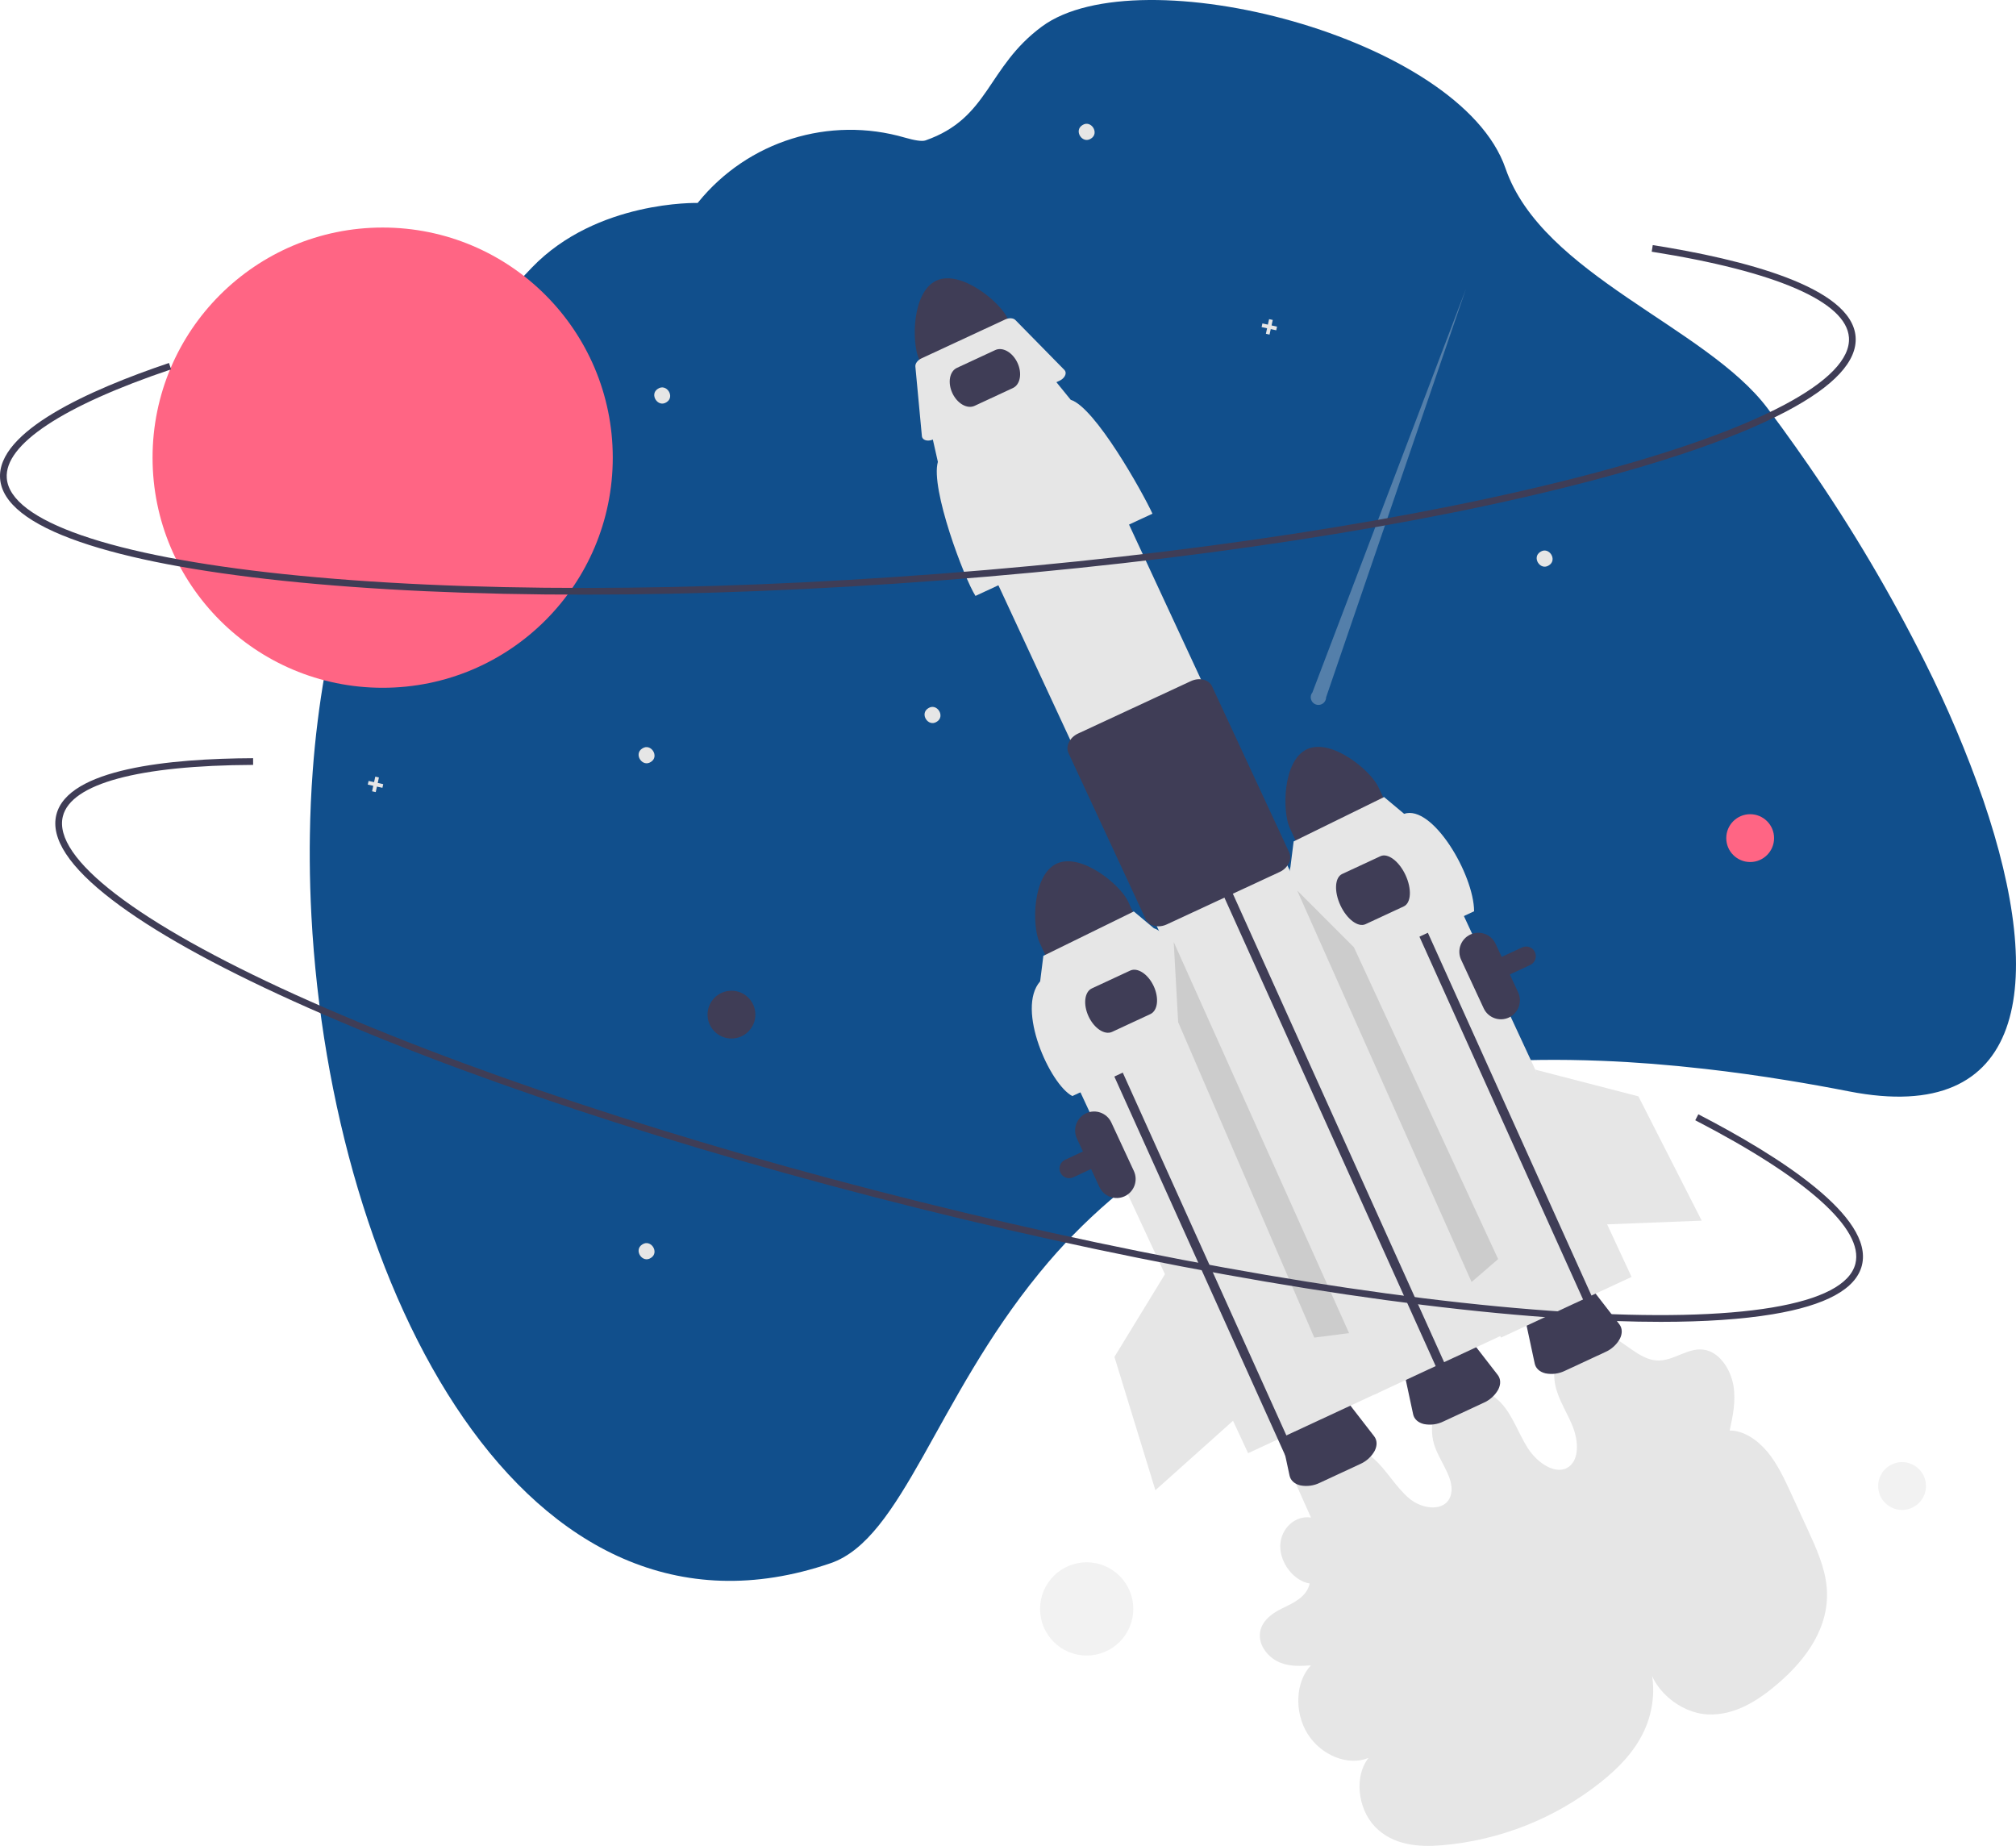
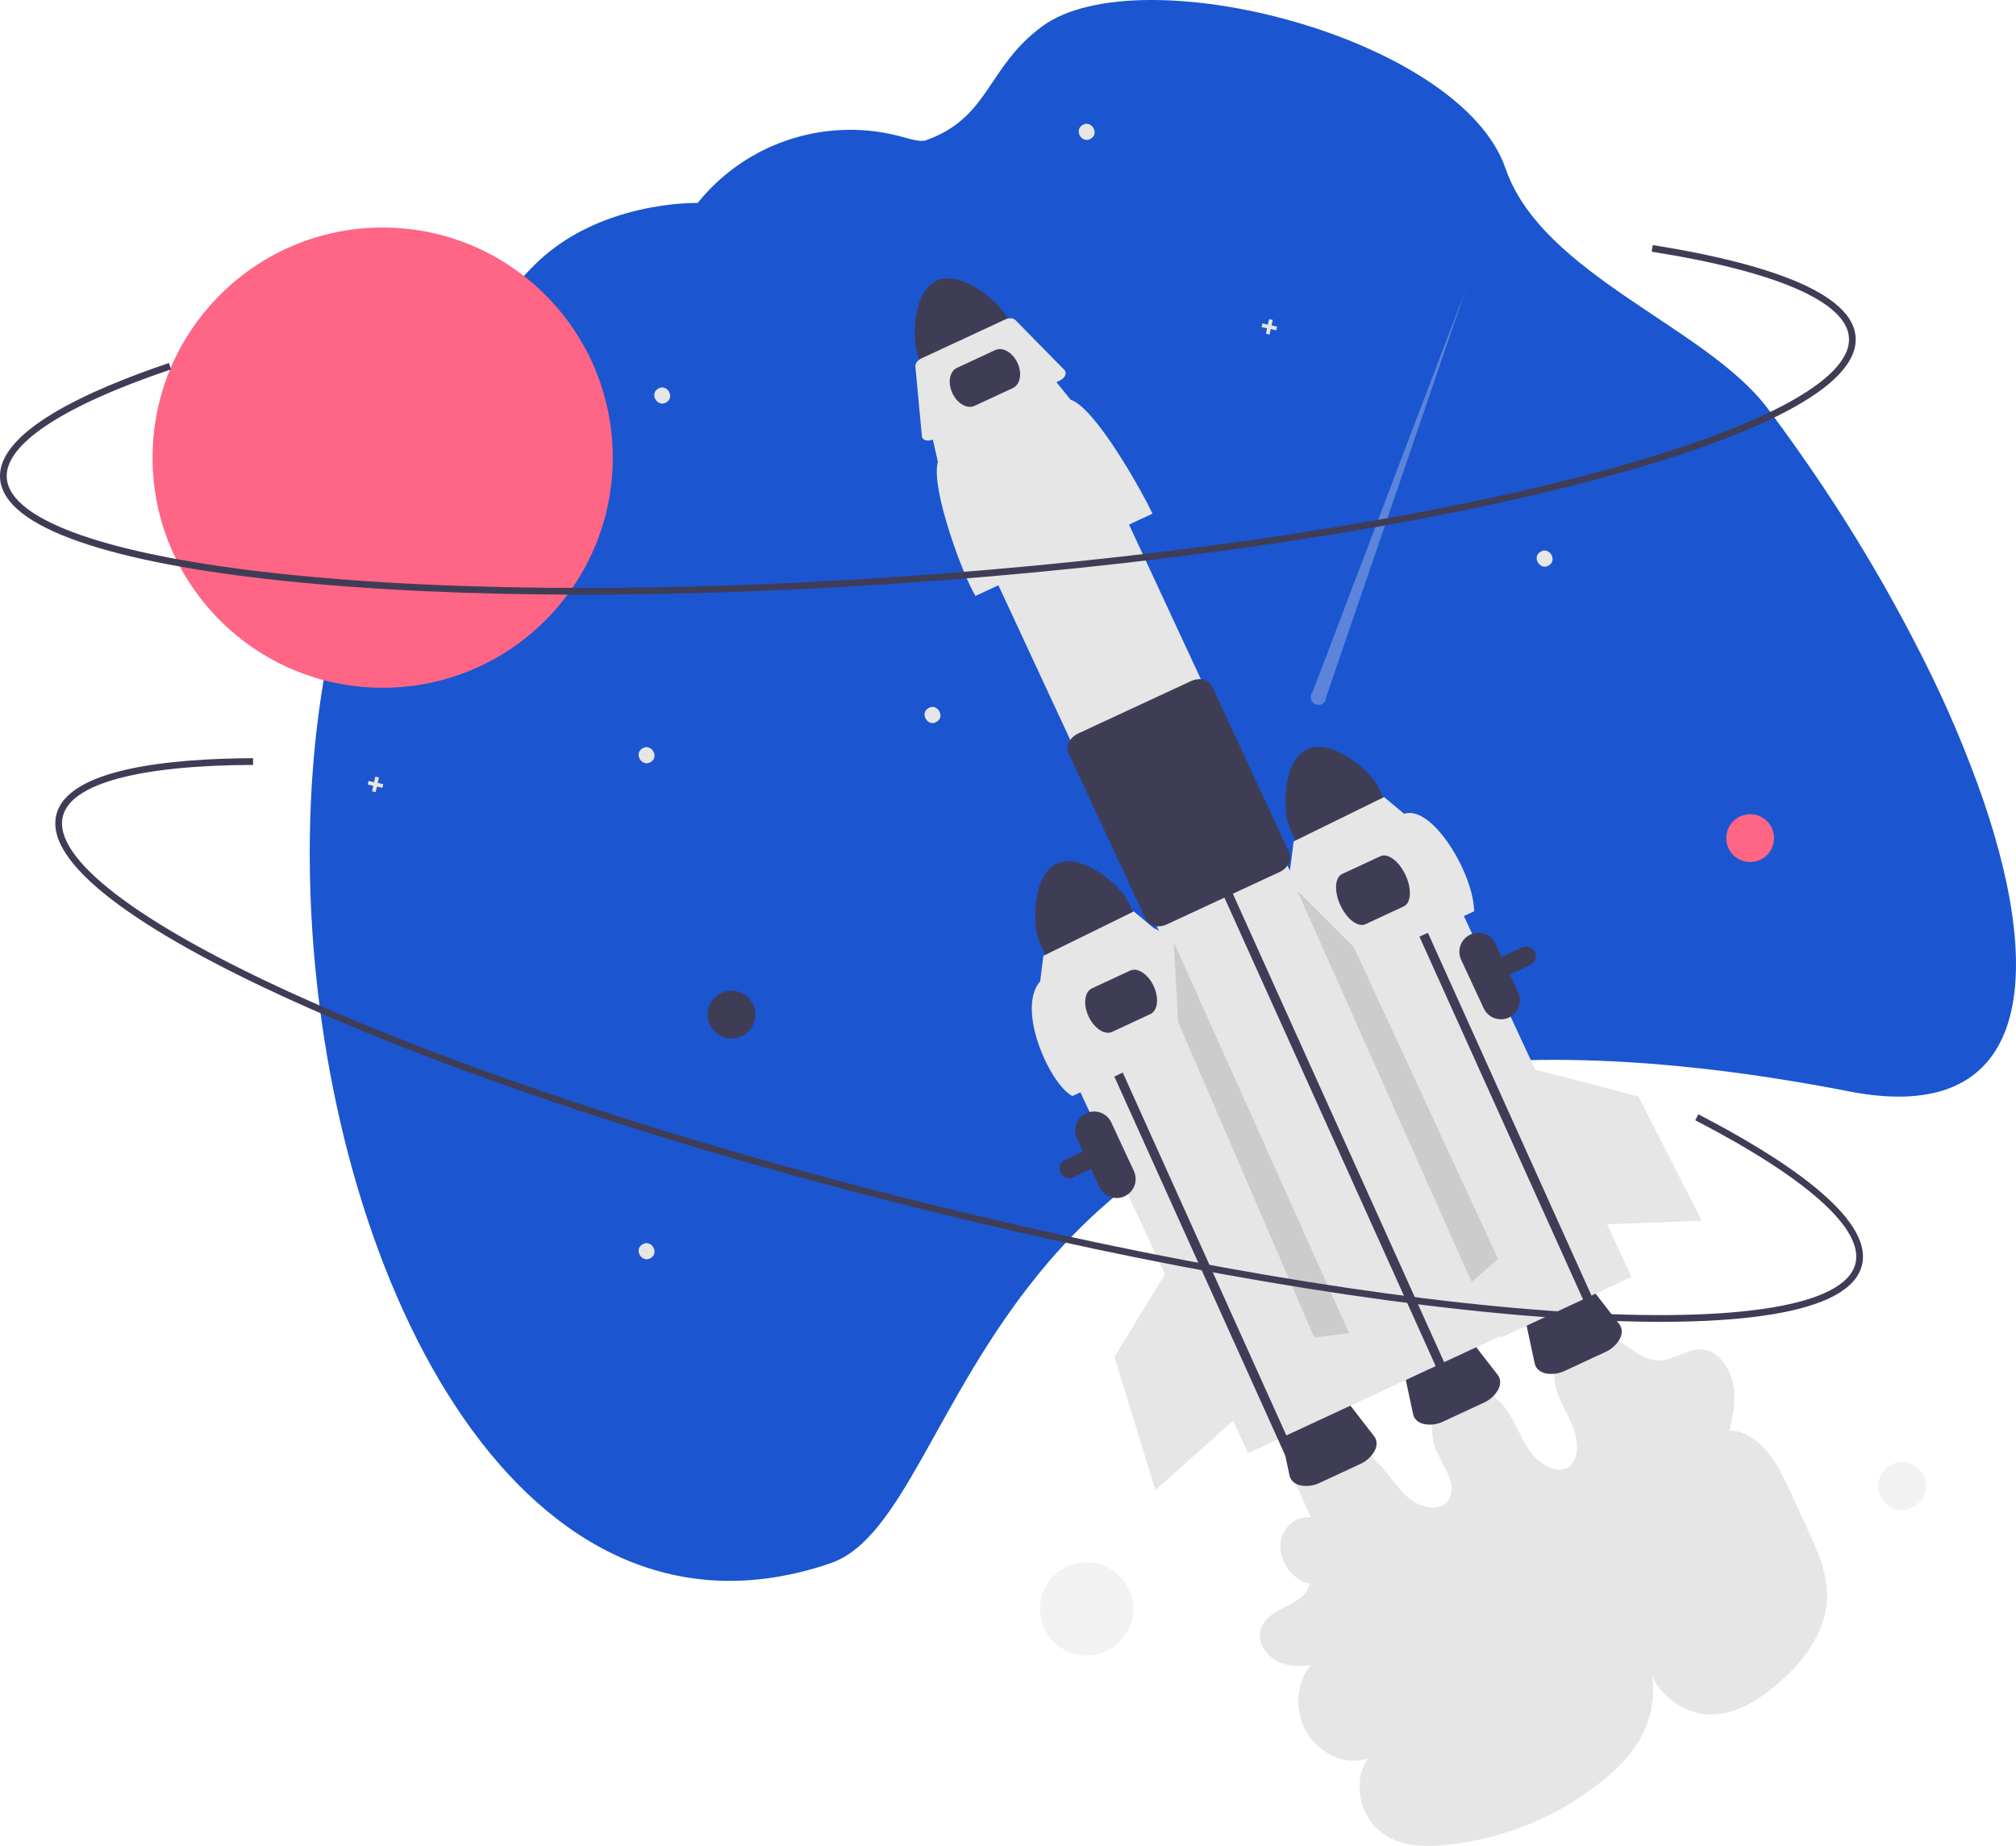
<svg xmlns="http://www.w3.org/2000/svg" id="a13970f5-fcb6-45bc-88b6-f9395b0a599f" data-name="Layer 1" width="902.419" height="826.207" viewBox="0 0 902.419 826.207">
  <path d="M726.95,696.708l8.672,19.444c-7.049-1.122-13.604,4.898-13.751,12.629s6.14,15.774,13.189,16.873c-1.347,6.002-7.161,8.649-12.207,11.075s-10.485,6.45-10.11,12.845c.301,5.135,4.548,9.669,9.058,11.492s9.241,1.543,13.809,1.237c-6.921,7.24-7.596,20.848-1.517,30.611s18.217,14.569,27.305,10.811c-6.422,7.989-5.027,22.618,2.943,30.862,8.034,8.311,19.678,9.115,29.857,8.24a132.238,132.238,0,0,0,71.007-28.14c7.782-6.183,15.05-13.456,19.49-22.941s5.747-21.496,1.612-32.29c1.115,13.522,14.65,24.203,26.826,24.8s22.807-6.261,31.841-14.081c12.014-10.4,23.137-24.979,21.488-42.967-.816-8.905-4.706-17.469-8.521-25.765l-7.396-16.083c-2.986-6.493-6.039-13.095-10.533-18.544s-10.731-9.667-16.973-9.626c1.427-6.52,2.861-13.283,1.665-20.211s-5.776-14.101-12.004-15.723c-7.927-2.065-14.645,5.25-22.616,4.561-7.671-.664-14.01-8.362-21.459-11.412a17.178,17.178,0,0,0-18.537,3.206c-4.722,4.61-6.69,12.398-4.996,19.767,1.484,6.455,5.435,12.149,7.832,18.375s2.77,14.231-1.835,17.631c-5.557,4.103-14.014-1.48-18.356-8.235s-6.834-14.933-12.324-20.614c-6.479-6.705-16.621-8.276-23.293-3.608s-9.222,15.119-5.859,24.004c2.75,7.264,9.049,14.614,6.864,21.454-2.309,7.23-12.413,6.314-18.507,1.205s-10.141-12.806-16.161-18.03c-6.114-5.306-14.098-7.63-21.107-6.146a21.731,21.731,0,0,0-15.573,13.915" transform="translate(-148.7907 -36.89661)" fill="#e6e6e6" />
  <path d="M867.347,642.066l-17.993,8.36a13.812,13.812,0,0,1-8.734,1.177c-2.612-.618-4.377-2.215-4.841-4.383l-4.187-19.554c-.79-3.689,2.265-8.053,7.264-10.376l9.937-4.617c4.999-2.323,10.305-1.843,12.614,1.14l12.244,15.81c1.358,1.753,1.44,4.132.228,6.527A13.812,13.812,0,0,1,867.347,642.066Z" transform="translate(-148.7907 -36.89661)" fill="#3f3d56" />
-   <path d="M309.43,280.659A353.998,353.998,0,0,1,386.932,156.602c29.006-30.112,74.15-28.861,74.15-28.861l.258-.32A87.58,87.58,0,0,1,553.893,98.509c4.304,1.235,7.615,1.783,9.189,1.232,28.707-10.047,27.358-32.724,52.126-50.993,43.367-31.987,187.211,4.654,207.494,63.514,16.439,47.705,89.82,70.827,117.236,107.317q6.431,8.559,12.618,17.316,2.901,4.068,5.737,8.198a730.428,730.428,0,0,1,52.147,88.155,514.113,514.113,0,0,1,26.101,61.684c28.591,83.582,18.814,145.855-60.021,130.47q-13.998-2.739-27.324-4.901-19.296-3.149-37.246-5.176-24.172-2.749-45.994-3.602-7.337-.295-14.405-.396c-69.67-.966-121.349,12.146-160.719,32.502q-10.011,5.163-18.973,10.923a236.054,236.054,0,0,0-26.08,19.319,254.898,254.898,0,0,0-31.422,32.197l-.522.639c-46.048,56.326-61.203,118.682-93.235,129.661C383.674,783.51,297.074,613.35,288.193,446.896q-.673-12.582-.743-25.091-.042-5.592.055-11.154c.141-9.673.567-19.285,1.281-28.78q.4-5.445.928-10.833c.388-3.873.81-7.724,1.298-11.55C294.495,331.442,300.589,304.758,309.43,280.659Z" transform="translate(-148.7907 -36.89661)" fill="#114f8c" />
+   <path d="M309.43,280.659A353.998,353.998,0,0,1,386.932,156.602c29.006-30.112,74.15-28.861,74.15-28.861l.258-.32A87.58,87.58,0,0,1,553.893,98.509c4.304,1.235,7.615,1.783,9.189,1.232,28.707-10.047,27.358-32.724,52.126-50.993,43.367-31.987,187.211,4.654,207.494,63.514,16.439,47.705,89.82,70.827,117.236,107.317q6.431,8.559,12.618,17.316,2.901,4.068,5.737,8.198a730.428,730.428,0,0,1,52.147,88.155,514.113,514.113,0,0,1,26.101,61.684c28.591,83.582,18.814,145.855-60.021,130.47q-13.998-2.739-27.324-4.901-19.296-3.149-37.246-5.176-24.172-2.749-45.994-3.602-7.337-.295-14.405-.396c-69.67-.966-121.349,12.146-160.719,32.502q-10.011,5.163-18.973,10.923a236.054,236.054,0,0,0-26.08,19.319,254.898,254.898,0,0,0-31.422,32.197l-.522.639c-46.048,56.326-61.203,118.682-93.235,129.661C383.674,783.51,297.074,613.35,288.193,446.896q-.673-12.582-.743-25.091-.042-5.592.055-11.154c.141-9.673.567-19.285,1.281-28.78q.4-5.445.928-10.833c.388-3.873.81-7.724,1.298-11.55C294.495,331.442,300.589,304.758,309.43,280.659Z" transform="translate(-148.7907 -36.89661)" fill="#1B56D0" />
  <path d="M733.834,372.24c-10.935,5.091-11.115,27.895-7.686,35.284l6.214,13.374,39.609-18.403-6.214-13.374C762.321,381.735,744.777,367.166,733.834,372.24Z" transform="translate(-148.7907 -36.89661)" fill="#3f3d56" />
  <path d="M627.393,564.256a4.333,4.333,0,0,1-4.07-5.819,4.3,4.3,0,0,1,2.243-2.44L830.12,460.958a4.33,4.33,0,0,1,5.752,2.102,4.336,4.336,0,0,1-2.103,5.752h-0L629.215,563.85A4.306,4.306,0,0,1,627.393,564.256Z" transform="translate(-148.7907 -36.89661)" fill="#3f3d56" />
  <rect x="771.788" y="414.474" width="64.474" height="217.68" transform="translate(-294.4339 350.6066) rotate(-24.9202)" fill="#e6e6e6" />
  <path d="M567.905,162.514c-10.935,5.091-11.115,27.895-7.686,35.284l6.214,13.374,39.609-18.403L599.827,179.395C596.392,172.009,578.848,157.44,567.905,162.514Z" transform="translate(-148.7907 -36.89661)" fill="#3f3d56" />
  <path d="M812.919,664.761l-17.993,8.36a13.812,13.812,0,0,1-8.734,1.177c-2.612-.618-4.377-2.215-4.841-4.383l-4.187-19.554c-.79-3.689,2.265-8.053,7.264-10.376l9.937-4.617c4.999-2.323,10.305-1.843,12.614,1.14L819.224,652.319c1.358,1.753,1.44,4.132.228,6.527A13.812,13.812,0,0,1,812.919,664.761Z" transform="translate(-148.7907 -36.89661)" fill="#3f3d56" />
  <path d="M757.601,692.207,739.608,700.566a13.812,13.812,0,0,1-8.734,1.177c-2.612-.618-4.377-2.215-4.841-4.383l-4.187-19.554c-.79-3.689,2.265-8.053,7.264-10.376l9.937-4.617c4.999-2.323,10.305-1.843,12.614,1.14l12.244,15.81c1.358,1.753,1.44,4.132.228,6.527A13.812,13.812,0,0,1,757.601,692.207Z" transform="translate(-148.7907 -36.89661)" fill="#3f3d56" />
  <rect x="668.302" y="227.978" width="64.474" height="440.016" transform="translate(-272.3289 299.9887) rotate(-24.9202)" fill="#e6e6e6" />
  <polyline points="548.951 403.691 542.39 389.254 546.167 387.512 552.708 401.903 647.423 611.909 643.65 613.662" fill="#3f3d56" />
  <polyline points="622.951 391.691 616.39 377.254 620.167 375.512 626.708 389.903 721.423 599.909 717.65 601.662" fill="#3f3d56" />
  <path d="M664.671,266.814l-79.226,36.809c-5.044-7.847-20.249-48.06-16.835-59.991l-2.563-11.378,54.703-25.416,7.322,9.007C638.942,219.18,660.102,256.951,664.671,266.814Z" transform="translate(-148.7907 -36.89661)" fill="#e6e6e6" />
  <path d="M623.037,207.325l-56.451,26.228c-2.084.968-4.303.612-4.956-.795a1.952,1.952,0,0,1-.172-.643l-2.922-31.168c-.125-1.335,1.017-2.847,2.761-3.658L598.734,179.896c1.744-.81,3.637-.708,4.576.249l21.936,22.334c1.122,1.142.513,3.098-1.361,4.367A6.081,6.081,0,0,1,623.037,207.325Z" transform="translate(-148.7907 -36.89661)" fill="#e6e6e6" />
  <path d="M667.313,451.514a7.626,7.626,0,0,1-1.814-.214,5.604,5.604,0,0,1-3.896-3.025L627.09,373.992c-1.428-3.075.489-7.008,4.274-8.767l50.536-23.48c3.786-1.76,8.027-.688,9.457,2.387l34.513,74.283a5.603,5.603,0,0,1-.201,4.929,8.506,8.506,0,0,1-4.074,3.838l-50.536,23.479A8.92,8.92,0,0,1,667.313,451.514Z" transform="translate(-148.7907 -36.89661)" fill="#3f3d56" />
  <rect x="658.612" y="466.208" width="64.474" height="217.68" transform="translate(-326.7693 307.736) rotate(-24.9202)" fill="#e6e6e6" />
  <path d="M602.189,210.581l-17.147,7.967c-3.309,1.537-7.773-1.024-9.95-5.71s-1.256-9.749,2.053-11.286l17.147-7.967c3.309-1.537,7.773,1.024,9.95,5.71S605.498,209.044,602.189,210.581Z" transform="translate(-148.7907 -36.89661)" fill="#3f3d56" />
  <path d="M621.799,423.444c-10.935,5.091-11.115,27.895-7.686,35.284l6.214,13.374,39.609-18.403L653.722,440.324C650.287,432.939,632.742,418.37,621.799,423.444Z" transform="translate(-148.7907 -36.89661)" fill="#3f3d56" />
  <path d="M440.152,377.925c-3.862,2.573-7.815-3.551-3.878-6.01C440.135,369.342,444.088,375.466,440.152,377.925Z" transform="translate(-148.7907 -36.89661)" fill="#e6e6e6" />
  <path d="M842.152,289.925c-3.862,2.573-7.815-3.551-3.878-6.01C842.135,281.342,846.088,287.466,842.152,289.925Z" transform="translate(-148.7907 -36.89661)" fill="#e6e6e6" />
  <path d="M568.152,359.925c-3.862,2.573-7.815-3.551-3.878-6.01C568.135,351.342,572.088,357.466,568.152,359.925Z" transform="translate(-148.7907 -36.89661)" fill="#e6e6e6" />
  <path d="M440.152,599.925c-3.862,2.573-7.815-3.551-3.878-6.01C440.135,591.342,444.088,597.466,440.152,599.925Z" transform="translate(-148.7907 -36.89661)" fill="#e6e6e6" />
  <path d="M637.152,98.925c-3.862,2.573-7.815-3.551-3.878-6.01C637.135,90.342,641.088,96.466,637.152,98.925Z" transform="translate(-148.7907 -36.89661)" fill="#e6e6e6" />
  <path d="M447.152,216.925c-3.862,2.573-7.815-3.551-3.878-6.01C447.135,208.342,451.088,214.466,447.152,216.925Z" transform="translate(-148.7907 -36.89661)" fill="#e6e6e6" />
  <polygon points="571.639 146.2 569.182 145.661 569.72 143.203 568.082 142.844 567.543 145.302 565.086 144.764 564.727 146.402 567.184 146.941 566.646 149.398 568.284 149.757 568.823 147.299 571.28 147.838 571.639 146.2" fill="#e6e6e6" />
  <polygon points="171.542 350.978 169.085 350.439 169.623 347.982 167.985 347.623 167.446 350.08 164.988 349.542 164.629 351.18 167.087 351.719 166.549 354.177 168.187 354.535 168.726 352.078 171.183 352.616 171.542 350.978" fill="#e6e6e6" />
  <path d="M824.22,492.333a8.51,8.51,0,0,1-11.29-4.127l-10.113-21.765a8.5,8.5,0,0,1,15.417-7.163l10.113,21.765A8.51,8.51,0,0,1,824.22,492.333Z" transform="translate(-148.7907 -36.89661)" fill="#3f3d56" />
  <path d="M652.22,572.333a8.51,8.51,0,0,1-11.29-4.127l-10.113-21.765a8.5,8.5,0,0,1,15.417-7.163l10.113,21.765A8.51,8.51,0,0,1,652.22,572.333Z" transform="translate(-148.7907 -36.89661)" fill="#3f3d56" />
  <path d="M808.642,444.778l-67.806,31.503c-4.317-6.716-17.331-41.133-14.409-51.344l1.434-11.423,40.486-19.863,8.971,7.505C789.959,396.883,808.539,428.205,808.642,444.778Z" transform="translate(-148.7907 -36.89661)" fill="#e6e6e6" />
  <path d="M777.162,442.594l-17.147,7.967c-3.309,1.537-8.344-2.253-11.222-8.447s-2.528-12.487.781-14.024l17.147-7.967c3.309-1.537,8.344,2.253,11.222,8.447S780.471,441.056,777.162,442.594Z" transform="translate(-148.7907 -36.89661)" fill="#3f3d56" />
  <polyline points="482.951 446.691 476.39 432.254 480.167 430.512 486.708 444.903 581.423 654.909 577.65 656.662" fill="#3f3d56" />
  <path d="M696.607,495.981l-67.806,31.503c-10.003-5.165-25.291-38.961-14.409-51.344l1.434-11.423,40.486-19.863,8.971,7.505C674.587,455.214,692.697,487.541,696.607,495.981Z" transform="translate(-148.7907 -36.89661)" fill="#e6e6e6" />
  <path d="M663.732,490.793l-17.147,7.967c-3.309,1.537-8.03-1.579-10.524-6.945s-1.83-10.985,1.479-12.522l17.147-7.967c3.309-1.537,8.03,1.579,10.524,6.945S667.041,489.256,663.732,490.793Z" transform="translate(-148.7907 -36.89661)" fill="#3f3d56" />
  <circle cx="171.291" cy="204.845" r="103" fill="#ff6584" />
  <path d="M742.396,349.021l62.593-182.809L736.258,346.832a3.442,3.442,0,1,0,6.138,2.188Z" transform="translate(-148.7907 -36.89661)" fill="#f0f0f0" opacity="0.3" />
  <path d="M901.95,240.055q-18.38,6.108-40.751,12.001c-77.145,20.311-180.55,36.154-291.166,44.613-110.615,8.458-215.227,8.519-294.563.174-38.647-4.066-69.215-9.913-90.854-17.381-22.909-7.905-34.947-17.432-35.78-28.314-1.621-21.2,40.213-39.859,75.592-51.778l.958,2.843C176.801,218.581,150.678,235.879,151.828,250.919c1.464,19.156,46.644,34.806,123.955,42.94,79.162,8.327,183.581,8.263,294.021-.181,110.44-8.445,213.655-24.257,290.63-44.523,75.174-19.791,117.45-42.129,115.986-61.285-1.216-15.905-32.567-29.51-88.278-38.312l.468-2.963c40.48,6.396,89.093,18.708,90.801,41.047.832,10.882-9.618,22.127-31.059,33.424C936.131,227.503,920.601,233.856,901.95,240.055Z" transform="translate(-148.7907 -36.89661)" fill="#3f3d56" />
  <circle cx="783.425" cy="375.136" r="10.702" fill="#ff6584" />
  <circle cx="851.425" cy="665.136" r="10.702" fill="#f2f2f2" />
  <circle cx="486.425" cy="720.136" r="20.866" fill="#f2f2f2" />
  <circle cx="327.425" cy="454.136" r="10.702" fill="#3f3d56" />
  <polygon points="687.226 478.768 733.402 490.721 761.723 546.349 713.843 548.227 687.226 478.768" fill="#e6e6e6" />
  <polygon points="580.645 398.574 606.059 424.002 670.606 563.557 658.722 573.824 580.645 398.574" fill="#ccc" />
  <polygon points="525.386 421.624 527.38 457.52 588.304 598.694 603.88 596.688 525.386 421.624" fill="#ccc" />
  <polygon points="523.723 566.637 498.854 607.339 517.187 667.008 552.9 635.061 523.723 566.637" fill="#e6e6e6" />
  <path d="M892.195,628.544q-19.368,0-42.457-1.464c-79.614-5.056-182.738-22.633-290.376-49.492-107.638-26.859-206.93-59.794-279.585-92.734-35.393-16.047-62.556-31.236-80.735-45.147-19.247-14.727-27.666-27.564-25.024-38.153,5.148-20.629,50.731-25.142,88.064-25.295l.013,3c-51.268.21-81.514,8.387-85.166,23.022-4.652,18.64,33.287,47.741,104.087,79.841,72.496,32.868,171.605,65.739,279.073,92.557,107.467,26.816,210.401,44.363,289.84,49.408,77.579,4.928,124.743-2.938,129.395-21.578,3.862-15.477-21.598-38.275-71.689-64.198l1.379-2.664c36.397,18.836,78.646,45.852,73.222,67.589C979.592,613.823,966.13,621.199,942.22,625.157,928.59,627.413,911.85,628.544,892.195,628.544Z" transform="translate(-148.7907 -36.89661)" fill="#3f3d56" />
</svg>
